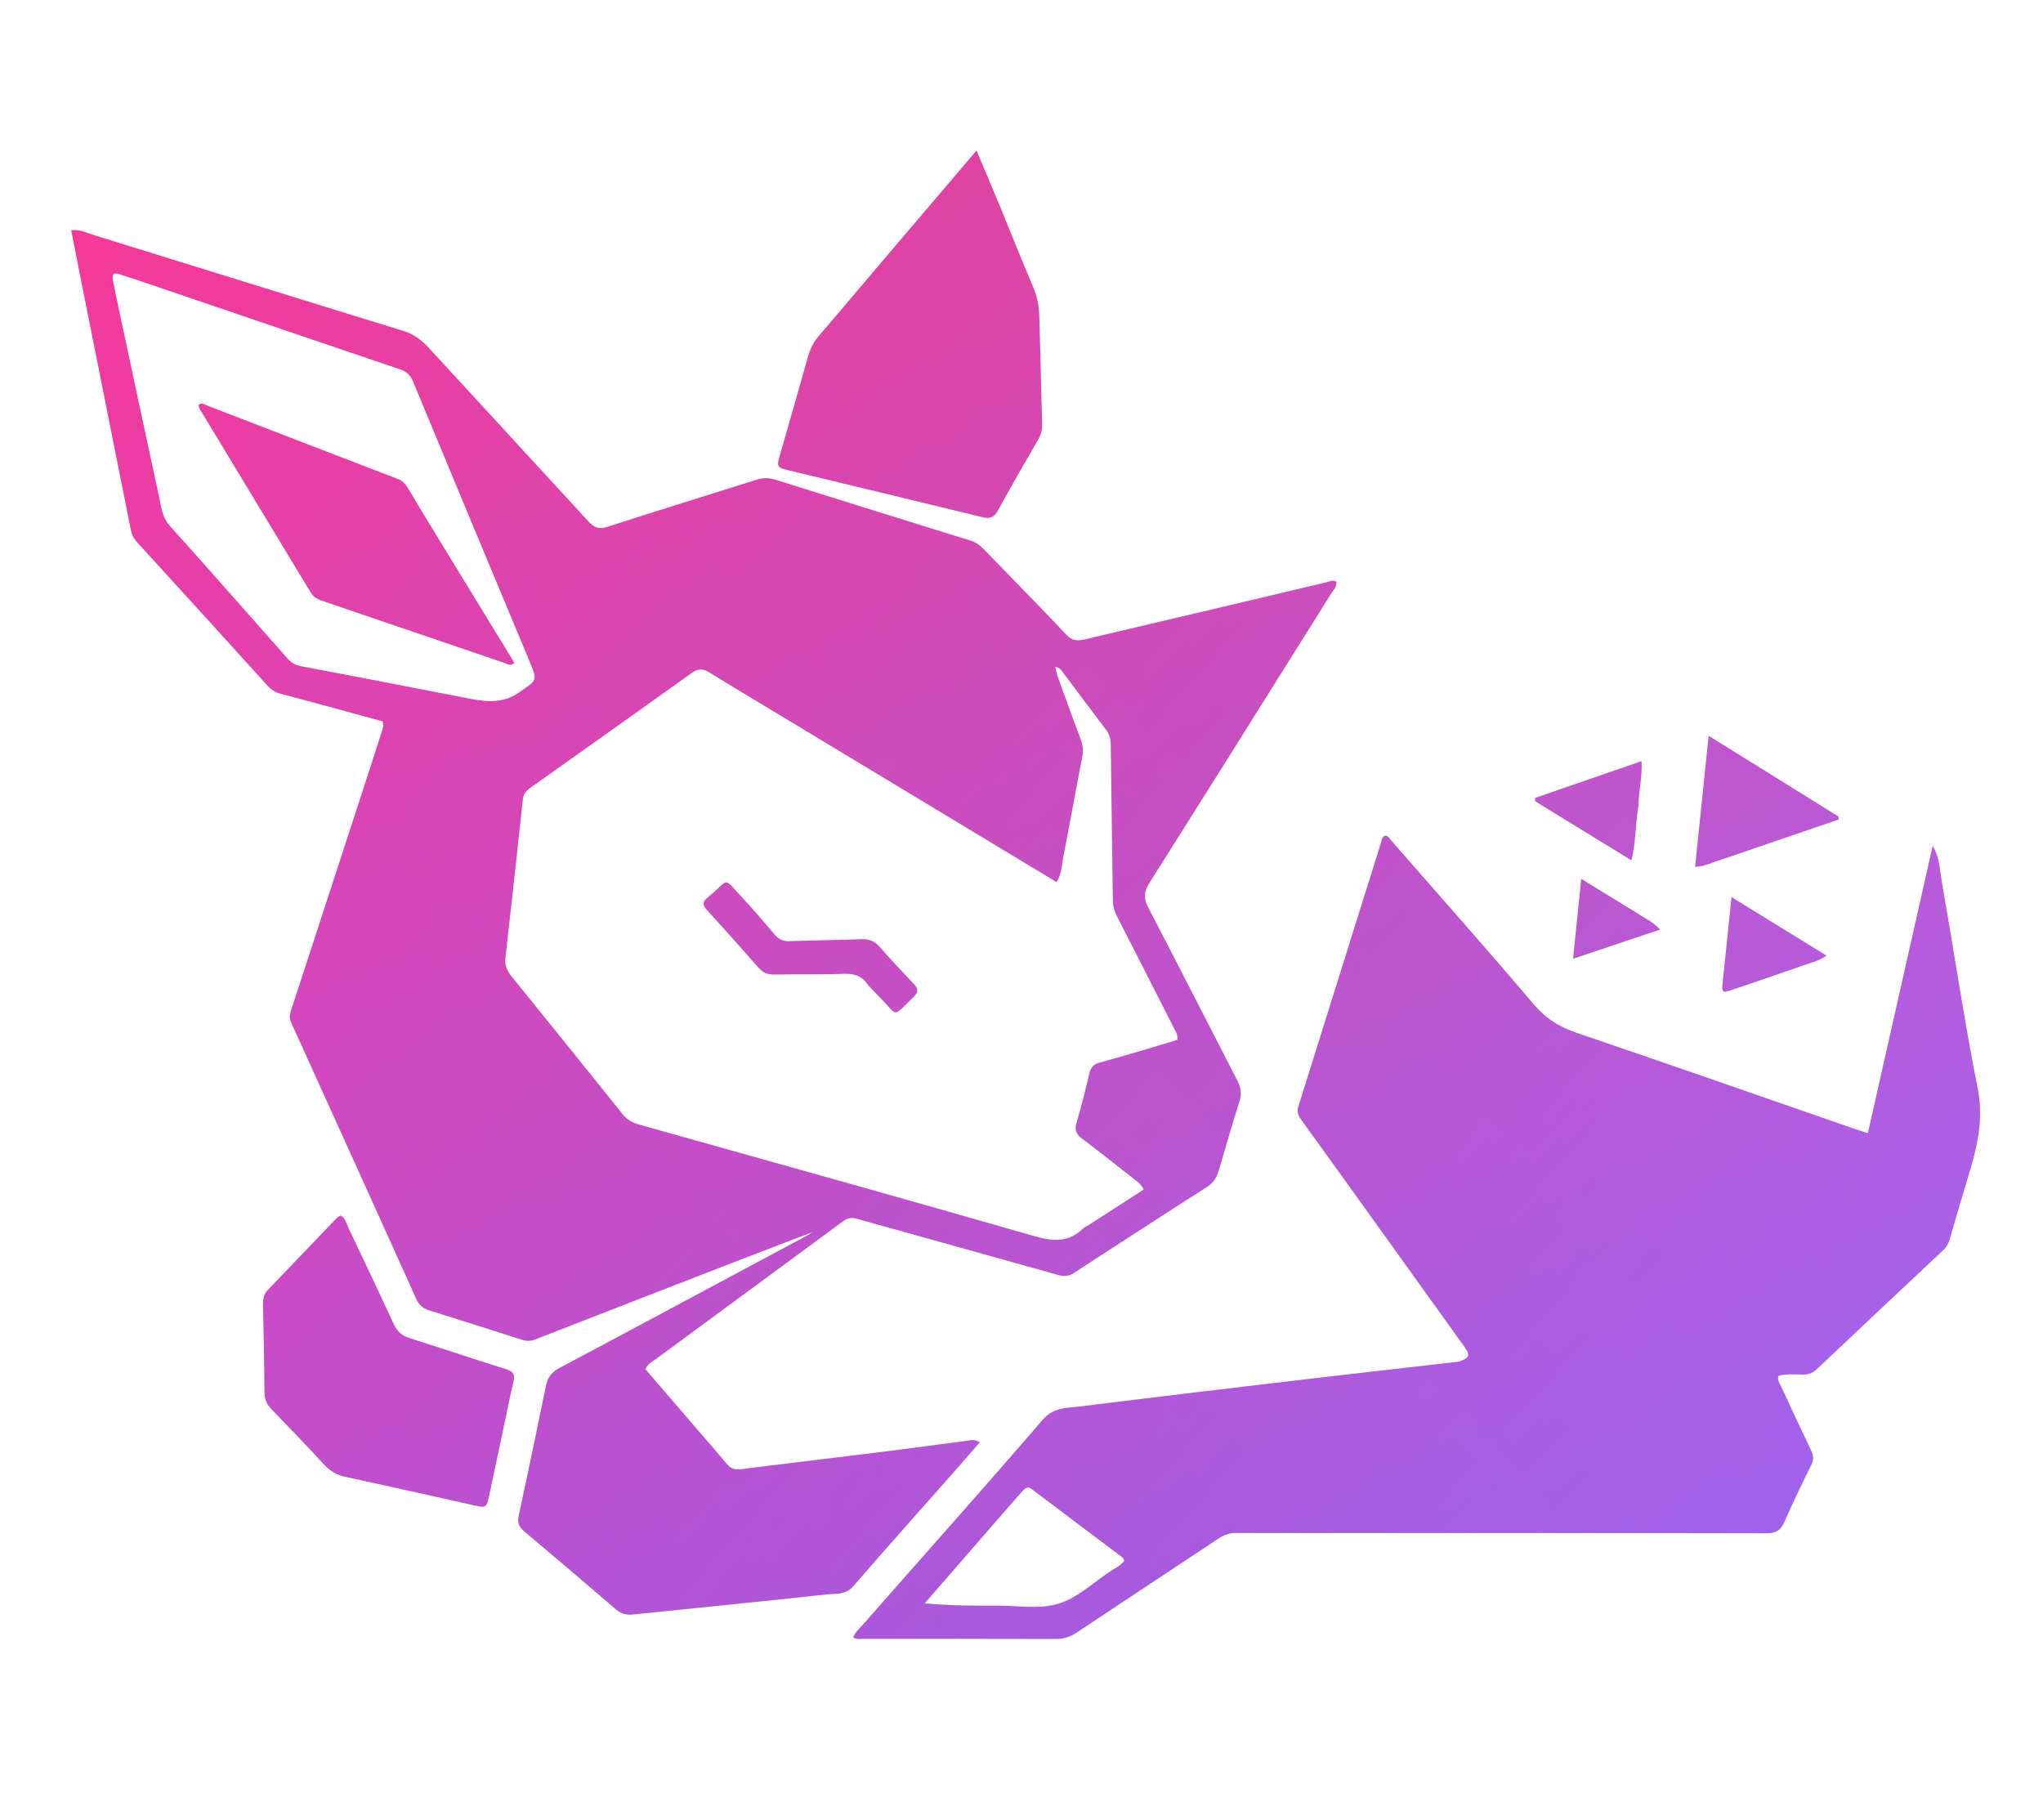
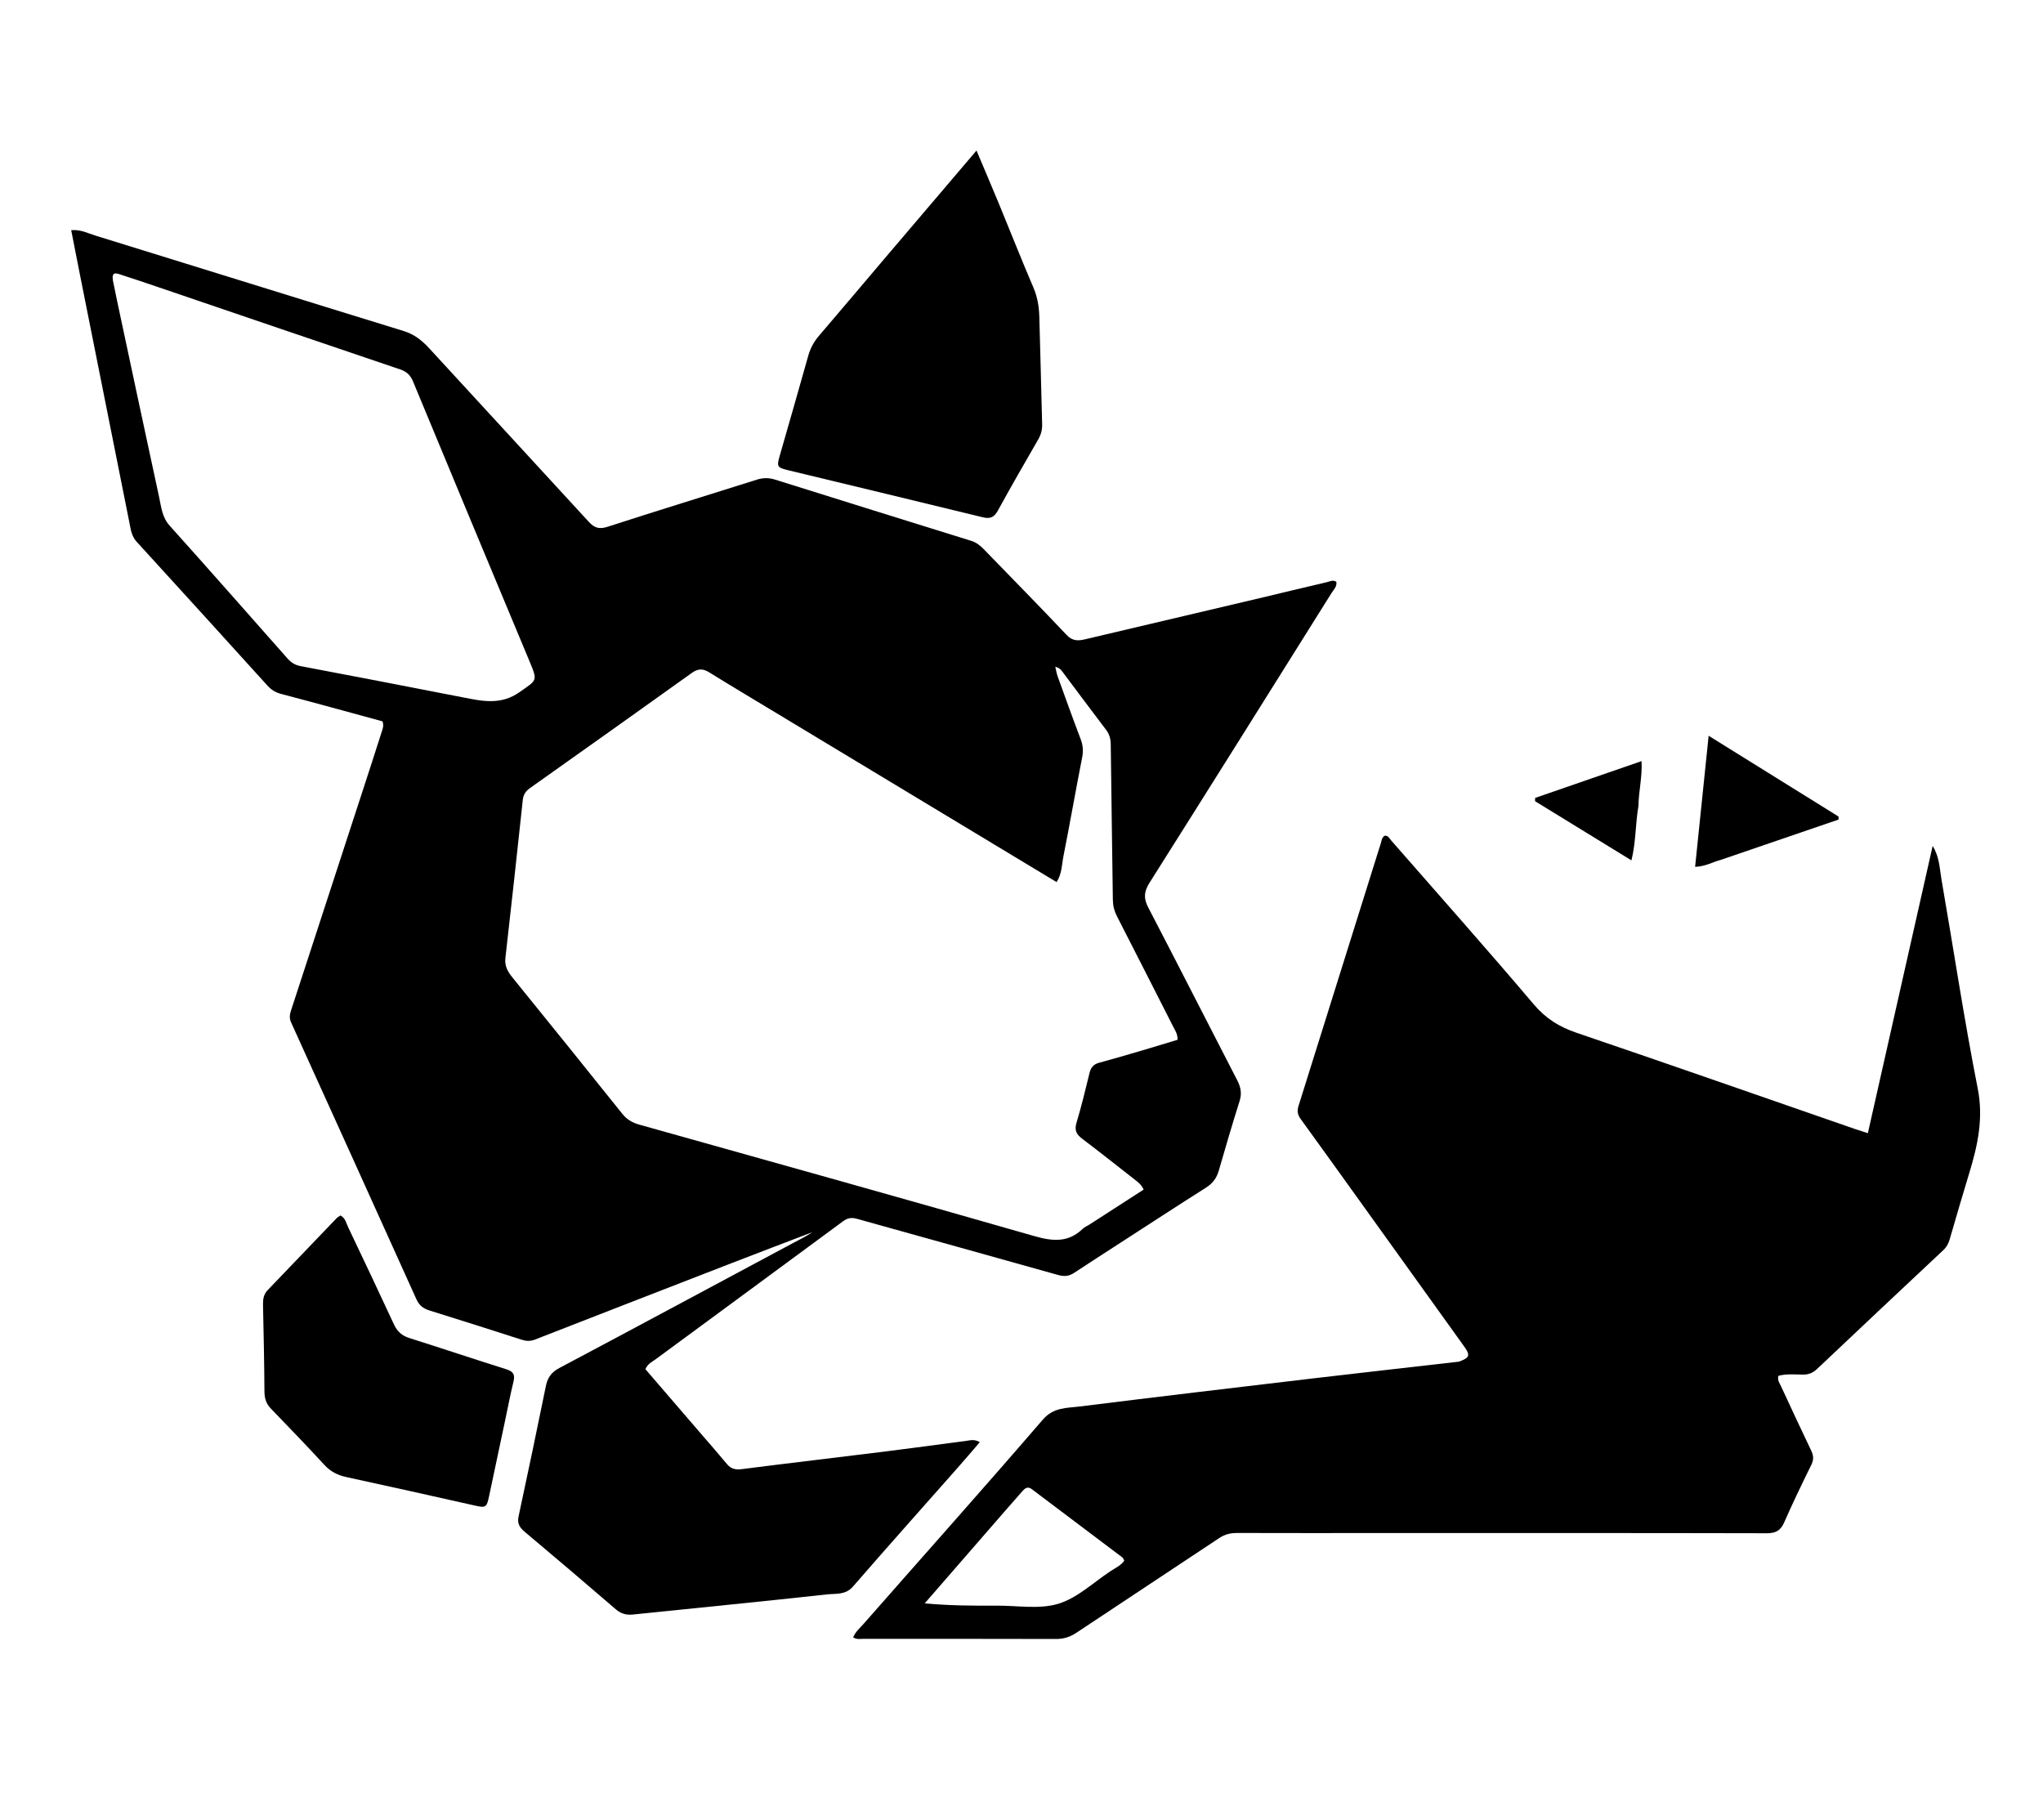
<svg xmlns="http://www.w3.org/2000/svg" version="1.1" id="Layer_1" x="0px" y="0px" width="100%" viewBox="0 0 1024 912" enable-background="new 0 0 1024 912" xml:space="preserve">
-   <defs>
-     <linearGradient id="doe-red-blue" gradientUnits="userSpaceOnUse" x1="0" y1="0" x2="1024" y2="912">
-       <stop offset="0" stop-color="#ff1f3d" />
-       <stop offset="1" stop-color="#315bff" />
-     </linearGradient>
-     <linearGradient id="doe-purple-pink" gradientUnits="userSpaceOnUse" x1="0" y1="912" x2="1024" y2="0">
-       <stop offset="0" stop-color="#6b2cff" />
-       <stop offset="1" stop-color="#ff1f3d" />
-     </linearGradient>
-     <clipPath id="doe-logo-clip" clipPathUnits="userSpaceOnUse">
-       <path fill="#000000" opacity="1" stroke="none" d=" M561.721,622.786  C553.73,627.97 546.011,632.905 538.369,637.957  C535.817,639.645 533.451,639.891 530.41,639.034  C496.781,629.553 463.096,620.269 429.45,610.847  C426.789,610.102 424.806,610.438 422.541,612.11  C391.322,635.171 360.024,658.125 328.777,681.148  C326.949,682.495 324.665,683.428 323.501,686.24  C332.813,697.054 342.244,708.005 351.673,718.959  C355.912,723.883 360.213,728.756 364.353,733.762  C366.395,736.233 368.639,736.734 371.816,736.327  C395.402,733.304 419.023,730.553 442.622,727.62  C456.484,725.898 470.323,723.999 484.173,722.181  C486.256,721.907 488.364,721.165 491.108,722.817  C487.332,727.183 483.733,731.418 480.055,735.584  C462.526,755.441 444.874,775.192 427.513,795.196  C423.79,799.487 418.971,798.62 414.63,799.097  C382.224,802.656 349.777,805.835 317.348,809.187  C314.016,809.531 311.31,808.87 308.653,806.578  C293.513,793.517 278.268,780.577 262.964,767.709  C260.427,765.576 259.165,763.536 259.918,760.034  C264.604,738.256 269.18,716.453 273.616,694.623  C274.479,690.372 276.427,687.73 280.374,685.634  C319.514,664.859 358.538,643.866 397.605,622.953  C400.812,621.236 404.096,619.662 407.151,617.578  C393.733,622.717 380.298,627.812 366.9,633.003  C333.983,645.757 301.075,658.536 268.189,671.372  C265.848,672.286 263.777,672.206 261.438,671.452  C246.071,666.499 230.684,661.605 215.267,656.809  C212.194,655.853 210.104,654.264 208.742,651.246  C187.855,604.952 166.902,558.687 145.906,512.442  C144.988,510.419 145.157,508.623 145.794,506.673  C157.67,470.284 169.541,433.893 181.402,397.499  C184.755,387.212 188.099,376.922 191.384,366.613  C191.825,365.227 192.462,363.791 191.736,361.546  C184.454,359.555 176.801,357.45 169.141,355.374  C159.671,352.806 150.206,350.22 140.714,347.734  C138.026,347.03 135.91,345.671 134.053,343.622  C112.235,319.552 90.412,295.485 68.485,271.513  C65.887,268.673 65.524,265.258 64.849,261.892  C56.577,220.634 48.365,179.364 40.147,138.095  C38.666,130.658 37.228,123.213 35.69,115.366  C40.434,114.928 44.043,116.91 47.718,118.043  C99.264,133.947 150.75,150.044 202.31,165.903  C207.699,167.56 211.561,170.671 215.235,174.679  C241.805,203.661 268.524,232.505 295.08,261.499  C297.91,264.589 300.303,265.394 304.533,264.021  C329.392,255.949 354.393,248.317 379.309,240.419  C382.486,239.412 385.346,239.394 388.533,240.395  C421.252,250.682 454.006,260.86 486.755,271.051  C489.223,271.819 491.162,273.269 492.938,275.106  C506.84,289.475 520.897,303.698 534.614,318.242  C537.627,321.437 540.516,321.206 544.031,320.376  C573.658,313.381 603.293,306.423 632.921,299.428  C643.607,296.906 654.267,294.274 664.965,291.803  C666.486,291.452 668.108,290.461 669.815,291.592  C670.193,294.03 668.416,295.597 667.317,297.35  C636.977,345.773 606.645,394.201 576.123,442.509  C573.379,446.853 573.124,450.226 575.521,454.824  C590.534,483.617 605.21,512.584 620.125,541.428  C621.919,544.897 622.52,548.028 621.308,551.859  C617.645,563.439 614.237,575.102 610.866,586.772  C609.791,590.496 607.783,593.153 604.464,595.254  C590.249,604.257 576.158,613.456 561.721,622.786 M389.16,357.4  C377.895,350.595 366.583,343.866 355.395,336.936  C352.26,334.993 349.794,335.102 346.784,337.257  C319.826,356.551 292.801,375.75 265.746,394.907  C263.544,396.465 262.33,398.156 262.033,400.936  C259.216,427.388 256.314,453.832 253.309,480.263  C252.844,484.351 254.656,487.206 257.028,490.135  C275.377,512.791 293.711,535.459 311.911,558.235  C314.254,561.167 316.995,562.698 320.491,563.678  C386.521,582.196 452.576,600.625 518.49,619.549  C527.676,622.186 535.468,622.855 542.703,615.859  C543.639,614.953 544.957,614.45 546.077,613.728  C555.126,607.896 564.17,602.056 573.225,596.212  C572.12,593.866 570.706,592.725 569.263,591.6  C560.329,584.633 551.469,577.568 542.43,570.739  C539.547,568.561 538.425,566.53 539.556,562.775  C542.048,554.499 544.07,546.077 546.119,537.675  C546.786,534.94 548.162,533.386 550.905,532.646  C557.971,530.741 564.996,528.676 572.019,526.615  C578.175,524.808 584.306,522.919 590.222,521.135  C590.296,518.216 589.054,516.568 588.163,514.814  C578.734,496.25 569.299,477.69 559.809,459.158  C558.483,456.57 557.826,453.944 557.789,451.028  C557.464,425.041 557.034,399.056 556.731,373.069  C556.698,370.273 556.065,367.962 554.338,365.703  C547.253,356.44 540.329,347.054 533.317,337.734  C532.307,336.392 531.466,334.758 528.941,334.188  C529.409,336.14 529.619,337.603 530.111,338.965  C533.899,349.454 537.651,359.957 541.622,370.376  C542.796,373.456 543.06,376.288 542.416,379.562  C539.176,396.036 536.303,412.584 533.037,429.053  C532.198,433.286 532.293,437.893 529.6,442.11  C482.725,413.846 436.248,385.822 389.16,357.4 M56.569,140.457  C57.268,143.874 57.943,147.297 58.671,150.708  C65.677,183.54 72.642,216.382 79.762,249.189  C80.833,254.125 81.227,259.219 85.019,263.441  C104.824,285.495 124.406,307.749 144.035,329.961  C145.855,332.02 147.803,333.319 150.68,333.861  C177.804,338.963 204.897,344.235 231.987,349.514  C241.746,351.416 251.038,353.534 260.475,346.849  C269.176,340.685 269.62,341.523 265.388,331.395  C245.881,284.711 226.412,238.011 207.056,191.265  C205.715,188.027 203.864,186.261 200.563,185.146  C160.363,171.56 120.209,157.839 80.039,144.165  C73.424,141.913 66.805,139.672 60.154,137.53  C58.29,136.93 55.923,136.065 56.569,140.457 z" />
-       <path fill="#000000" opacity="1" stroke="none" d=" M731.232,682.462  C736.633,680.505 737.072,679.305 733.911,674.891  C717.714,652.271 701.466,629.687 685.232,607.093  C674.153,591.672 663.098,576.234 651.948,560.864  C650.435,558.779 650.036,556.89 650.817,554.402  C664.625,510.428 678.36,466.431 692.155,422.453  C692.536,421.24 692.595,419.77 693.996,418.885  C695.775,418.608 696.389,420.2 697.32,421.265  C721.212,448.607 745.335,475.754 768.816,503.445  C774.829,510.536 781.631,514.719 790.25,517.648  C836.907,533.503 883.415,549.794 929.977,565.928  C931.684,566.519 933.416,567.041 936.218,567.944  C947.107,519.675 957.898,471.836 968.69,423.997  C972.132,429.443 972.162,435.31 973.138,440.92  C979.204,475.793 984.433,510.826 991.282,545.541  C994.246,560.567 991.266,574.089 987.033,587.949  C983.68,598.927 980.492,609.957 977.277,620.977  C976.657,623.101 975.76,624.941 974.097,626.501  C952.955,646.331 931.829,666.178 910.776,686.103  C908.674,688.093 906.514,688.985 903.653,688.95  C899.546,688.9 895.381,688.465 891.388,689.56  C890.74,691.802 892.011,693.317 892.757,694.925  C897.734,705.651 902.706,716.381 907.818,727.043  C908.993,729.493 909.164,731.545 907.92,734.079  C903.223,743.645 898.567,753.24 894.284,762.995  C892.476,767.112 890.086,768.469 885.567,768.459  C819.58,768.308 753.594,768.361 687.607,768.365  C665.111,768.366 642.616,768.399 620.12,768.326  C616.84,768.315 613.977,768.965 611.194,770.817  C587.341,786.684 563.405,802.427 539.562,818.31  C536.385,820.426 533.214,821.462 529.349,821.449  C497.189,821.341 465.028,821.405 432.868,821.376  C431.258,821.375 429.554,821.838 427.616,820.655  C428.738,817.838 431.083,815.891 432.972,813.741  C462.878,779.697 493.057,745.891 522.635,711.566  C528.071,705.257 534.606,705.75 541.087,704.943  C579.859,700.11 618.661,695.507 657.465,690.926  C681.907,688.04 706.37,685.326 731.232,682.462 M503.773,757.26  C490.344,772.708 476.916,788.156 463.487,803.604  C476.104,804.763 487.898,804.808 499.691,804.749  C510.006,804.698 520.971,806.679 530.451,803.806  C539.932,800.933 547.956,793.199 556.557,787.501  C558.981,785.895 561.79,784.679 563.507,782.198  C563.099,781.458 562.969,780.891 562.613,780.622  C547.471,769.184 532.305,757.778 517.153,746.353  C515.169,744.857 513.807,745.82 512.48,747.347  C509.75,750.488 506.988,753.6 503.773,757.26 z" />
-       <path fill="#000000" opacity="1" stroke="none" d=" M442.08,131.096  C457.801,112.627 473.292,94.428 489.449,75.445  C493.53,85.121 497.185,93.637 500.719,102.204  C506.496,116.205 512.039,130.304 518.01,144.22  C520.045,148.964 520.78,153.8 520.931,158.776  C521.479,176.751 521.848,194.732 522.348,212.709  C522.424,215.473 521.754,217.874 520.365,220.279  C513.535,232.102 506.722,243.938 500.154,255.907  C498.311,259.264 496.318,260.172 492.588,259.259  C460.289,251.357 427.946,243.638 395.627,235.819  C389.246,234.275 389.203,234.055 391.016,227.727  C395.736,211.257 400.498,194.798 405.12,178.301  C406.18,174.517 407.934,171.28 410.483,168.305  C420.992,156.038 431.403,143.686 442.08,131.096 z" />
-       <path fill="#000000" opacity="1" stroke="none" d=" M252.999,712.787  C250.318,725.395 247.725,737.587 245.159,749.785  C243.936,755.595 243.509,755.814 237.894,754.554  C216.489,749.753 195.084,744.95 173.643,740.312  C169.246,739.361 165.697,737.599 162.589,734.212  C153.809,724.647 144.772,715.318 135.758,705.97  C133.406,703.53 132.567,700.848 132.548,697.449  C132.464,682.968 132.132,668.488 131.831,654.008  C131.774,651.253 132.1,648.758 134.133,646.644  C145.671,634.641 157.164,622.594 168.694,610.584  C169.24,610.015 169.996,609.646 170.658,609.182  C173.134,610.502 173.506,612.986 174.468,615.006  C182.19,631.234 189.908,647.465 197.452,663.777  C199.123,667.391 201.51,669.478 205.317,670.676  C221.502,675.769 237.584,681.19 253.772,686.273  C257.208,687.351 258.237,688.89 257.386,692.387  C255.775,699.005 254.508,705.707 252.999,712.787 z" />
-       <path fill="#000000" opacity="1" stroke="none" d=" M862.72,430.887  C858.402,432.036 854.776,434.309 849.628,434.443  C851.871,412.718 854.066,391.465 856.41,368.761  C878.88,382.736 900.196,395.993 921.512,409.25  C921.525,409.751 921.537,410.252 921.55,410.753  C902.062,417.419 882.575,424.084 862.72,430.887 z" />
-       <path fill="#000000" opacity="1" stroke="none" d=" M821.231,403.928  C819.669,412.961 820.024,421.815 817.719,431.214  C801.172,421.057 785.291,411.309 769.411,401.561  C769.423,401.012 769.436,400.462 769.449,399.913  C786.971,393.854 804.493,387.796 822.785,381.471  C823.207,389.522 821.329,396.452 821.231,403.928 z" />
-       <path fill="#000000" opacity="1" stroke="none" d=" M864.287,484.419  C865.498,472.949 866.618,461.924 867.869,449.611  C884.154,459.643 899.453,469.067 915.453,478.923  C912.087,481.429 908.993,482.094 906.127,483.096  C893.413,487.539 880.651,491.845 867.908,496.207  C863.289,497.787 862.835,497.375 863.457,492.306  C863.76,489.832 863.953,487.345 864.287,484.419 z" />
-       <path fill="#000000" opacity="1" stroke="none" d=" M821.008,457.933  C824.648,460.448 828.531,462.024 832.105,465.895  C817.51,470.797 803.612,475.465 788.449,480.558  C789.856,466.843 791.142,454.305 792.56,440.485  C802.679,446.693 811.688,452.219 821.008,457.933 z" />
-       <path fill="#000000" opacity="1" stroke="none" d=" M435.164,493.788  C432.146,489.127 428.255,487.875 423.058,488.078  C411.409,488.533 399.733,488.233 388.072,488.441  C384.809,488.499 382.432,487.591 380.245,485.086  C371.701,475.3 363.047,465.607 354.274,456.025  C352.034,453.578 352.129,451.893 354.617,449.898  C366.281,440.546 361.556,438.735 372.773,450.674  C378.129,456.375 383.177,462.371 388.222,468.353  C390.213,470.713 392.421,471.802 395.554,471.698  C407.705,471.295 419.865,471.173 432.013,470.715  C435.884,470.57 438.589,471.913 441.101,474.78  C446.59,481.043 452.285,487.129 458.042,493.147  C460.389,495.601 460.37,497.342 457.857,499.758  C446.629,510.557 450.532,509.286 440.566,499.489  C438.785,497.739 437.122,495.868 435.164,493.788 z" />
-       <path fill="#000000" opacity="1" stroke="none" d=" M218.748,268.301  C231.939,289.853 244.928,311.102 257.862,332.263  C255.711,334.081 254.391,332.807 253.089,332.364  C222.365,321.908 191.658,311.399 160.933,300.945  C158.613,300.156 156.909,298.91 155.617,296.768  C137.548,266.821 119.417,236.912 101.327,206.978  C100.572,205.73 99.476,204.578 99.592,202.808  C101.462,201.634 103.041,202.975 104.604,203.575  C136.151,215.695 167.676,227.869 199.218,240.001  C201.512,240.883 203.107,242.345 204.358,244.461  C209.024,252.344 213.807,260.158 218.748,268.301 z" />
-     </clipPath>
-   </defs>
-   <g clip-path="url(#doe-logo-clip)" style="isolation:isolate">
-     <rect x="0" y="0" width="1024" height="912" fill="url(#doe-red-blue)" />
-     <rect x="0" y="0" width="1024" height="912" fill="url(#doe-purple-pink)" opacity="0.62" style="mix-blend-mode:screen" />
-   </g>
+   <path fill="#000000" opacity="1" stroke="none" d=" M561.721,622.786  C553.73,627.97 546.011,632.905 538.369,637.957  C535.817,639.645 533.451,639.891 530.41,639.034  C496.781,629.553 463.096,620.269 429.45,610.847  C426.789,610.102 424.806,610.438 422.541,612.11  C391.322,635.171 360.024,658.125 328.777,681.148  C326.949,682.495 324.665,683.428 323.501,686.24  C332.813,697.054 342.244,708.005 351.673,718.959  C355.912,723.883 360.213,728.756 364.353,733.762  C366.395,736.233 368.639,736.734 371.816,736.327  C395.402,733.304 419.023,730.553 442.622,727.62  C456.484,725.898 470.323,723.999 484.173,722.181  C486.256,721.907 488.364,721.165 491.108,722.817  C487.332,727.183 483.733,731.418 480.055,735.584  C462.526,755.441 444.874,775.192 427.513,795.196  C423.79,799.487 418.971,798.62 414.63,799.097  C382.224,802.656 349.777,805.835 317.348,809.187  C314.016,809.531 311.31,808.87 308.653,806.578  C293.513,793.517 278.268,780.577 262.964,767.709  C260.427,765.576 259.165,763.536 259.918,760.034  C264.604,738.256 269.18,716.453 273.616,694.623  C274.479,690.372 276.427,687.73 280.374,685.634  C319.514,664.859 358.538,643.866 397.605,622.953  C400.812,621.236 404.096,619.662 407.151,617.578  C393.733,622.717 380.298,627.812 366.9,633.003  C333.983,645.757 301.075,658.536 268.189,671.372  C265.848,672.286 263.777,672.206 261.438,671.452  C246.071,666.499 230.684,661.605 215.267,656.809  C212.194,655.853 210.104,654.264 208.742,651.246  C187.855,604.952 166.902,558.687 145.906,512.442  C144.988,510.419 145.157,508.623 145.794,506.673  C157.67,470.284 169.541,433.893 181.402,397.499  C184.755,387.212 188.099,376.922 191.384,366.613  C191.825,365.227 192.462,363.791 191.736,361.546  C184.454,359.555 176.801,357.45 169.141,355.374  C159.671,352.806 150.206,350.22 140.714,347.734  C138.026,347.03 135.91,345.671 134.053,343.622  C112.235,319.552 90.412,295.485 68.485,271.513  C65.887,268.673 65.524,265.258 64.849,261.892  C56.577,220.634 48.365,179.364 40.147,138.095  C38.666,130.658 37.228,123.213 35.69,115.366  C40.434,114.928 44.043,116.91 47.718,118.043  C99.264,133.947 150.75,150.044 202.31,165.903  C207.699,167.56 211.561,170.671 215.235,174.679  C241.805,203.661 268.524,232.505 295.08,261.499  C297.91,264.589 300.303,265.394 304.533,264.021  C329.392,255.949 354.393,248.317 379.309,240.419  C382.486,239.412 385.346,239.394 388.533,240.395  C421.252,250.682 454.006,260.86 486.755,271.051  C489.223,271.819 491.162,273.269 492.938,275.106  C506.84,289.475 520.897,303.698 534.614,318.242  C537.627,321.437 540.516,321.206 544.031,320.376  C573.658,313.381 603.293,306.423 632.921,299.428  C643.607,296.906 654.267,294.274 664.965,291.803  C666.486,291.452 668.108,290.461 669.815,291.592  C670.193,294.03 668.416,295.597 667.317,297.35  C636.977,345.773 606.645,394.201 576.123,442.509  C573.379,446.853 573.124,450.226 575.521,454.824  C590.534,483.617 605.21,512.584 620.125,541.428  C621.919,544.897 622.52,548.028 621.308,551.859  C617.645,563.439 614.237,575.102 610.866,586.772  C609.791,590.496 607.783,593.153 604.464,595.254  C590.249,604.257 576.158,613.456 561.721,622.786 M389.16,357.4  C377.895,350.595 366.583,343.866 355.395,336.936  C352.26,334.993 349.794,335.102 346.784,337.257  C319.826,356.551 292.801,375.75 265.746,394.907  C263.544,396.465 262.33,398.156 262.033,400.936  C259.216,427.388 256.314,453.832 253.309,480.263  C252.844,484.351 254.656,487.206 257.028,490.135  C275.377,512.791 293.711,535.459 311.911,558.235  C314.254,561.167 316.995,562.698 320.491,563.678  C386.521,582.196 452.576,600.625 518.49,619.549  C527.676,622.186 535.468,622.855 542.703,615.859  C543.639,614.953 544.957,614.45 546.077,613.728  C555.126,607.896 564.17,602.056 573.225,596.212  C572.12,593.866 570.706,592.725 569.263,591.6  C560.329,584.633 551.469,577.568 542.43,570.739  C539.547,568.561 538.425,566.53 539.556,562.775  C542.048,554.499 544.07,546.077 546.119,537.675  C546.786,534.94 548.162,533.386 550.905,532.646  C557.971,530.741 564.996,528.676 572.019,526.615  C578.175,524.808 584.306,522.919 590.222,521.135  C590.296,518.216 589.054,516.568 588.163,514.814  C578.734,496.25 569.299,477.69 559.809,459.158  C558.483,456.57 557.826,453.944 557.789,451.028  C557.464,425.041 557.034,399.056 556.731,373.069  C556.698,370.273 556.065,367.962 554.338,365.703  C547.253,356.44 540.329,347.054 533.317,337.734  C532.307,336.392 531.466,334.758 528.941,334.188  C529.409,336.14 529.619,337.603 530.111,338.965  C533.899,349.454 537.651,359.957 541.622,370.376  C542.796,373.456 543.06,376.288 542.416,379.562  C539.176,396.036 536.303,412.584 533.037,429.053  C532.198,433.286 532.293,437.893 529.6,442.11  C482.725,413.846 436.248,385.822 389.16,357.4 M56.569,140.457  C57.268,143.874 57.943,147.297 58.671,150.708  C65.677,183.54 72.642,216.382 79.762,249.189  C80.833,254.125 81.227,259.219 85.019,263.441  C104.824,285.495 124.406,307.749 144.035,329.961  C145.855,332.02 147.803,333.319 150.68,333.861  C177.804,338.963 204.897,344.235 231.987,349.514  C241.746,351.416 251.038,353.534 260.475,346.849  C269.176,340.685 269.62,341.523 265.388,331.395  C245.881,284.711 226.412,238.011 207.056,191.265  C205.715,188.027 203.864,186.261 200.563,185.146  C160.363,171.56 120.209,157.839 80.039,144.165  C73.424,141.913 66.805,139.672 60.154,137.53  C58.29,136.93 55.923,136.065 56.569,140.457 z" />
+   <path fill="#000000" opacity="1" stroke="none" d=" M731.232,682.462  C736.633,680.505 737.072,679.305 733.911,674.891  C717.714,652.271 701.466,629.687 685.232,607.093  C674.153,591.672 663.098,576.234 651.948,560.864  C650.435,558.779 650.036,556.89 650.817,554.402  C664.625,510.428 678.36,466.431 692.155,422.453  C692.536,421.24 692.595,419.77 693.996,418.885  C695.775,418.608 696.389,420.2 697.32,421.265  C721.212,448.607 745.335,475.754 768.816,503.445  C774.829,510.536 781.631,514.719 790.25,517.648  C836.907,533.503 883.415,549.794 929.977,565.928  C931.684,566.519 933.416,567.041 936.218,567.944  C947.107,519.675 957.898,471.836 968.69,423.997  C972.132,429.443 972.162,435.31 973.138,440.92  C979.204,475.793 984.433,510.826 991.282,545.541  C994.246,560.567 991.266,574.089 987.033,587.949  C983.68,598.927 980.492,609.957 977.277,620.977  C976.657,623.101 975.76,624.941 974.097,626.501  C952.955,646.331 931.829,666.178 910.776,686.103  C908.674,688.093 906.514,688.985 903.653,688.95  C899.546,688.9 895.381,688.465 891.388,689.56  C890.74,691.802 892.011,693.317 892.757,694.925  C897.734,705.651 902.706,716.381 907.818,727.043  C908.993,729.493 909.164,731.545 907.92,734.079  C903.223,743.645 898.567,753.24 894.284,762.995  C892.476,767.112 890.086,768.469 885.567,768.459  C819.58,768.308 753.594,768.361 687.607,768.365  C665.111,768.366 642.616,768.399 620.12,768.326  C616.84,768.315 613.977,768.965 611.194,770.817  C587.341,786.684 563.405,802.427 539.562,818.31  C536.385,820.426 533.214,821.462 529.349,821.449  C497.189,821.341 465.028,821.405 432.868,821.376  C431.258,821.375 429.554,821.838 427.616,820.655  C428.738,817.838 431.083,815.891 432.972,813.741  C462.878,779.697 493.057,745.891 522.635,711.566  C528.071,705.257 534.606,705.75 541.087,704.943  C579.859,700.11 618.661,695.507 657.465,690.926  C681.907,688.04 706.37,685.326 731.232,682.462 M503.773,757.26  C490.344,772.708 476.916,788.156 463.487,803.604  C476.104,804.763 487.898,804.808 499.691,804.749  C510.006,804.698 520.971,806.679 530.451,803.806  C539.932,800.933 547.956,793.199 556.557,787.501  C558.981,785.895 561.79,784.679 563.507,782.198  C563.099,781.458 562.969,780.891 562.613,780.622  C547.471,769.184 532.305,757.778 517.153,746.353  C515.169,744.857 513.807,745.82 512.48,747.347  C509.75,750.488 506.988,753.6 503.773,757.26 z" />
+   <path fill="#000000" opacity="1" stroke="none" d=" M442.08,131.096  C457.801,112.627 473.292,94.428 489.449,75.445  C493.53,85.121 497.185,93.637 500.719,102.204  C506.496,116.205 512.039,130.304 518.01,144.22  C520.045,148.964 520.78,153.8 520.931,158.776  C521.479,176.751 521.848,194.732 522.348,212.709  C522.424,215.473 521.754,217.874 520.365,220.279  C513.535,232.102 506.722,243.938 500.154,255.907  C498.311,259.264 496.318,260.172 492.588,259.259  C460.289,251.357 427.946,243.638 395.627,235.819  C389.246,234.275 389.203,234.055 391.016,227.727  C395.736,211.257 400.498,194.798 405.12,178.301  C406.18,174.517 407.934,171.28 410.483,168.305  C420.992,156.038 431.403,143.686 442.08,131.096 z" />
+   <path fill="#000000" opacity="1" stroke="none" d=" M252.999,712.787  C250.318,725.395 247.725,737.587 245.159,749.785  C243.936,755.595 243.509,755.814 237.894,754.554  C216.489,749.753 195.084,744.95 173.643,740.312  C169.246,739.361 165.697,737.599 162.589,734.212  C153.809,724.647 144.772,715.318 135.758,705.97  C133.406,703.53 132.567,700.848 132.548,697.449  C132.464,682.968 132.132,668.488 131.831,654.008  C131.774,651.253 132.1,648.758 134.133,646.644  C145.671,634.641 157.164,622.594 168.694,610.584  C169.24,610.015 169.996,609.646 170.658,609.182  C173.134,610.502 173.506,612.986 174.468,615.006  C182.19,631.234 189.908,647.465 197.452,663.777  C199.123,667.391 201.51,669.478 205.317,670.676  C221.502,675.769 237.584,681.19 253.772,686.273  C257.208,687.351 258.237,688.89 257.386,692.387  C255.775,699.005 254.508,705.707 252.999,712.787 z" />
+   <path fill="#000000" opacity="1" stroke="none" d=" M862.72,430.887  C858.402,432.036 854.776,434.309 849.628,434.443  C851.871,412.718 854.066,391.465 856.41,368.761  C878.88,382.736 900.196,395.993 921.512,409.25  C921.525,409.751 921.537,410.252 921.55,410.753  C902.062,417.419 882.575,424.084 862.72,430.887 z" />
+   <path fill="#000000" opacity="1" stroke="none" d=" M821.231,403.928  C819.669,412.961 820.024,421.815 817.719,431.214  C801.172,421.057 785.291,411.309 769.411,401.561  C769.423,401.012 769.436,400.462 769.449,399.913  C786.971,393.854 804.493,387.796 822.785,381.471  C823.207,389.522 821.329,396.452 821.231,403.928 z" />
</svg>
